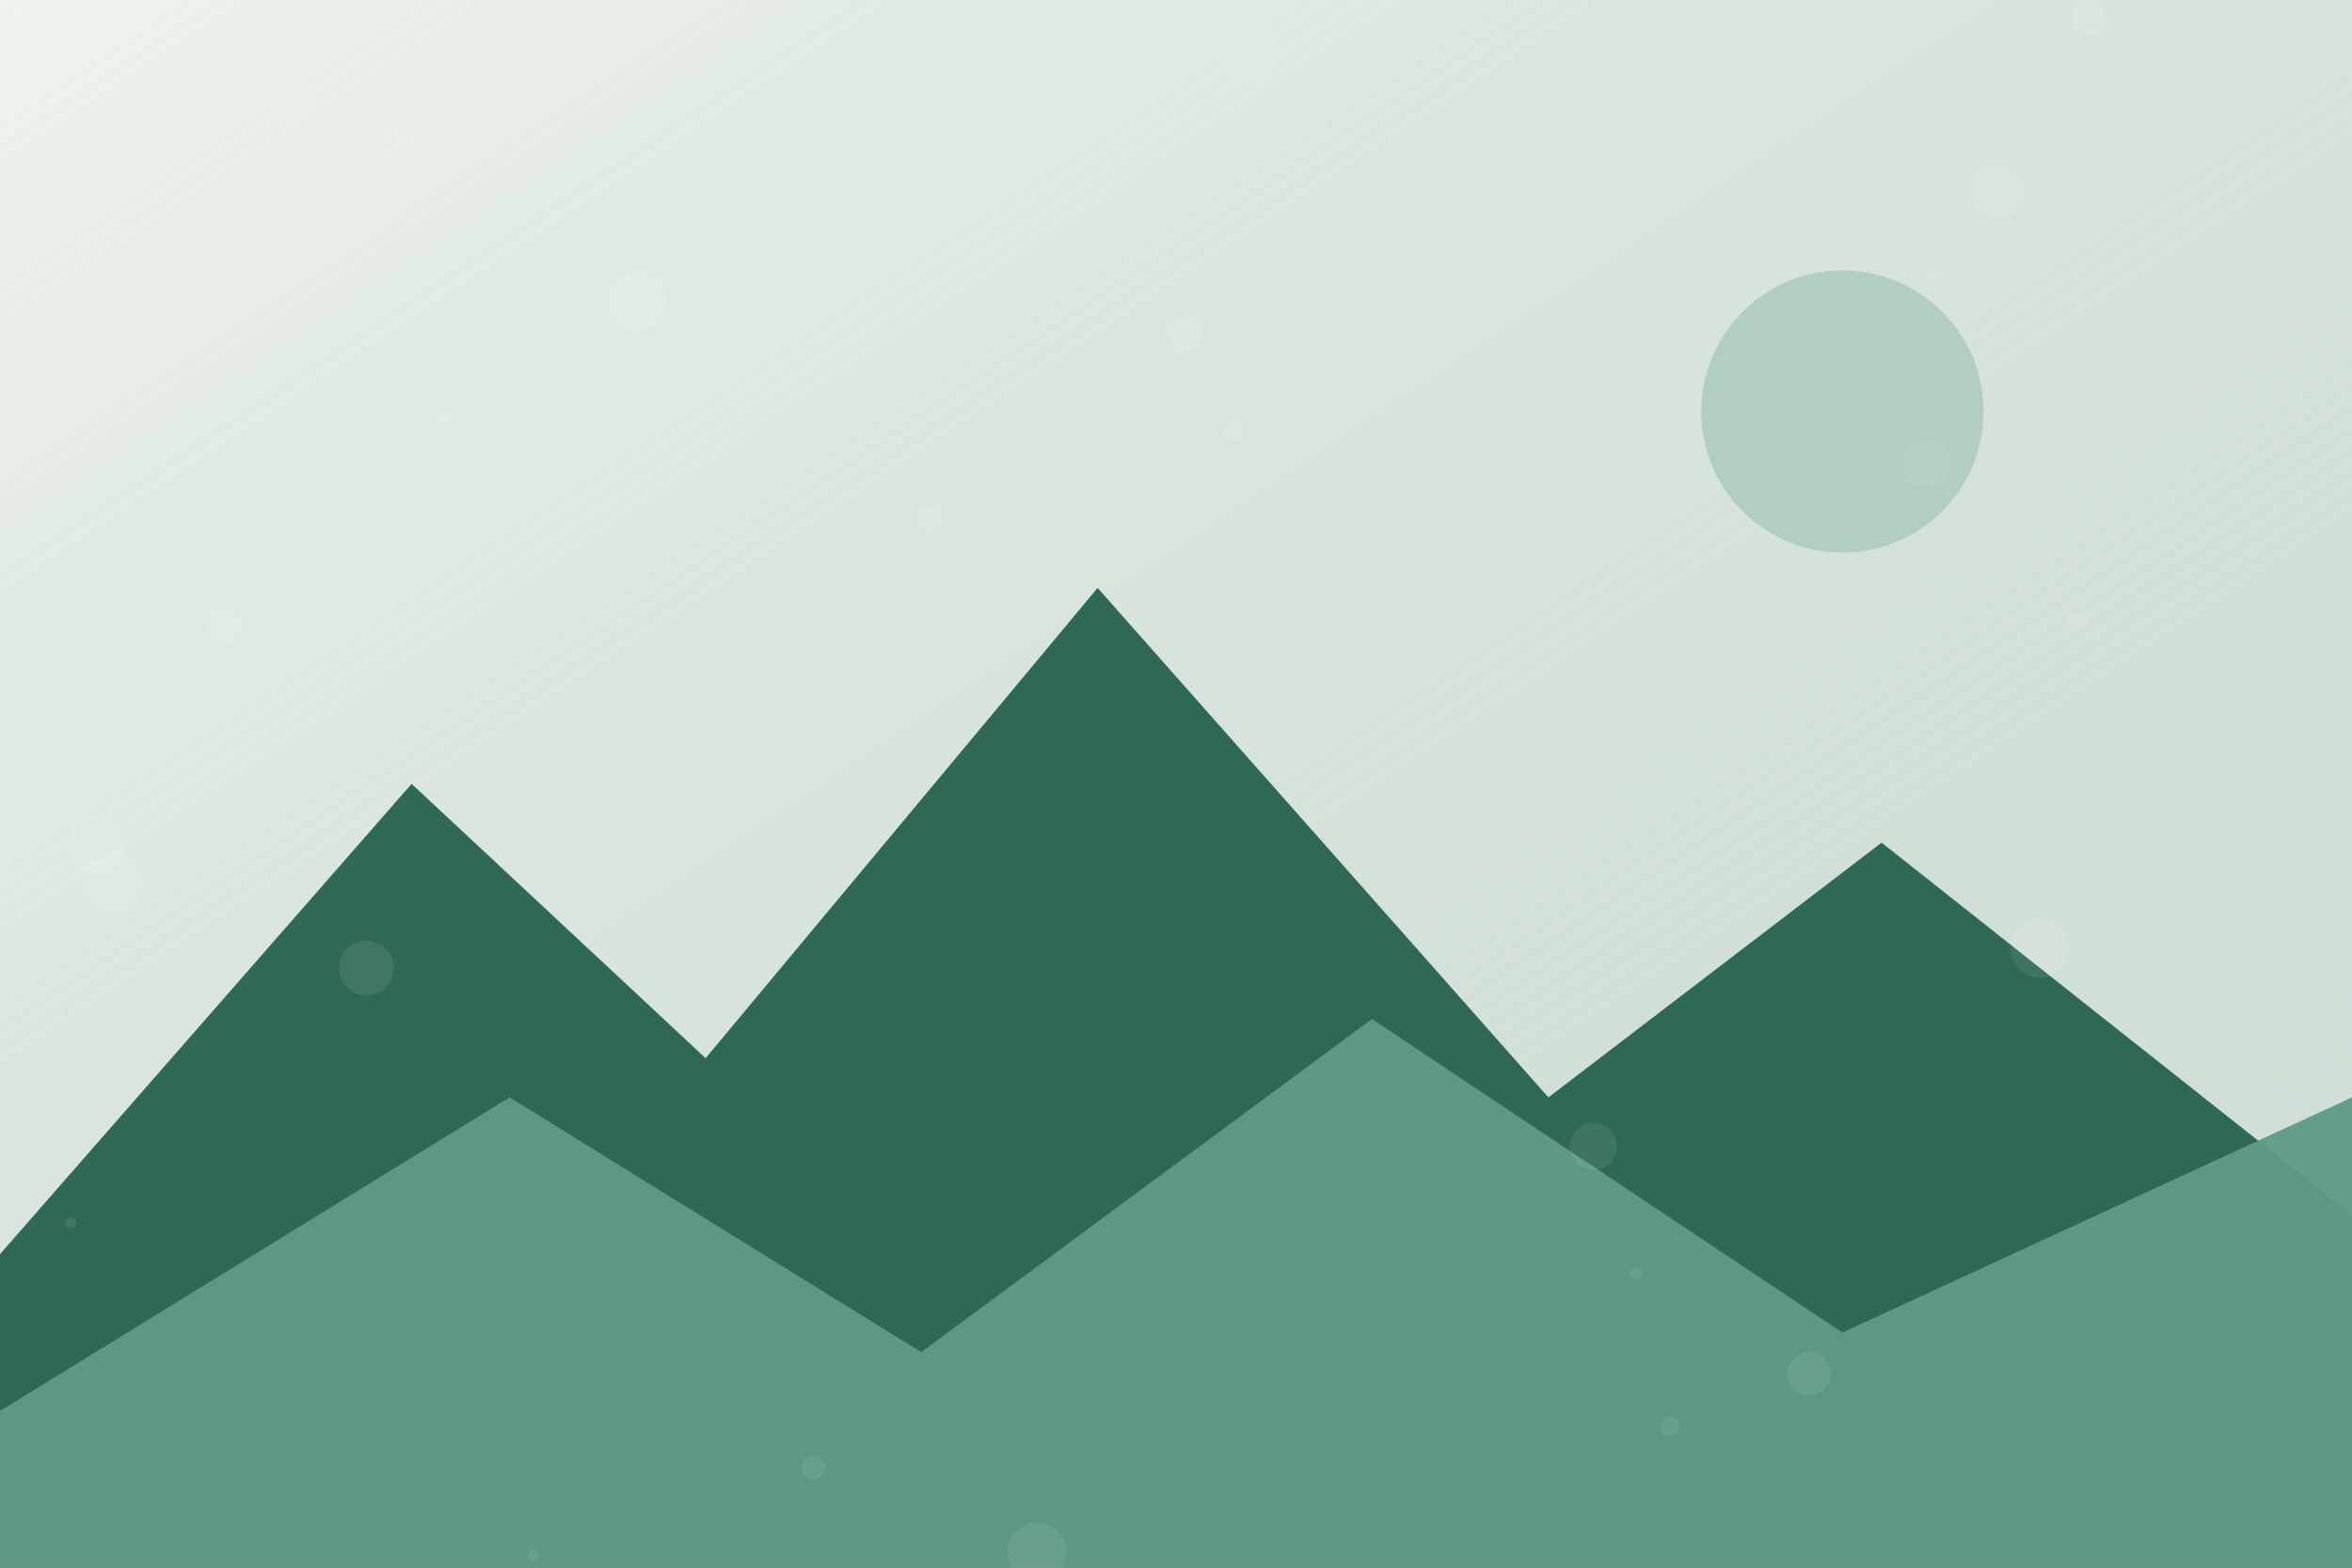
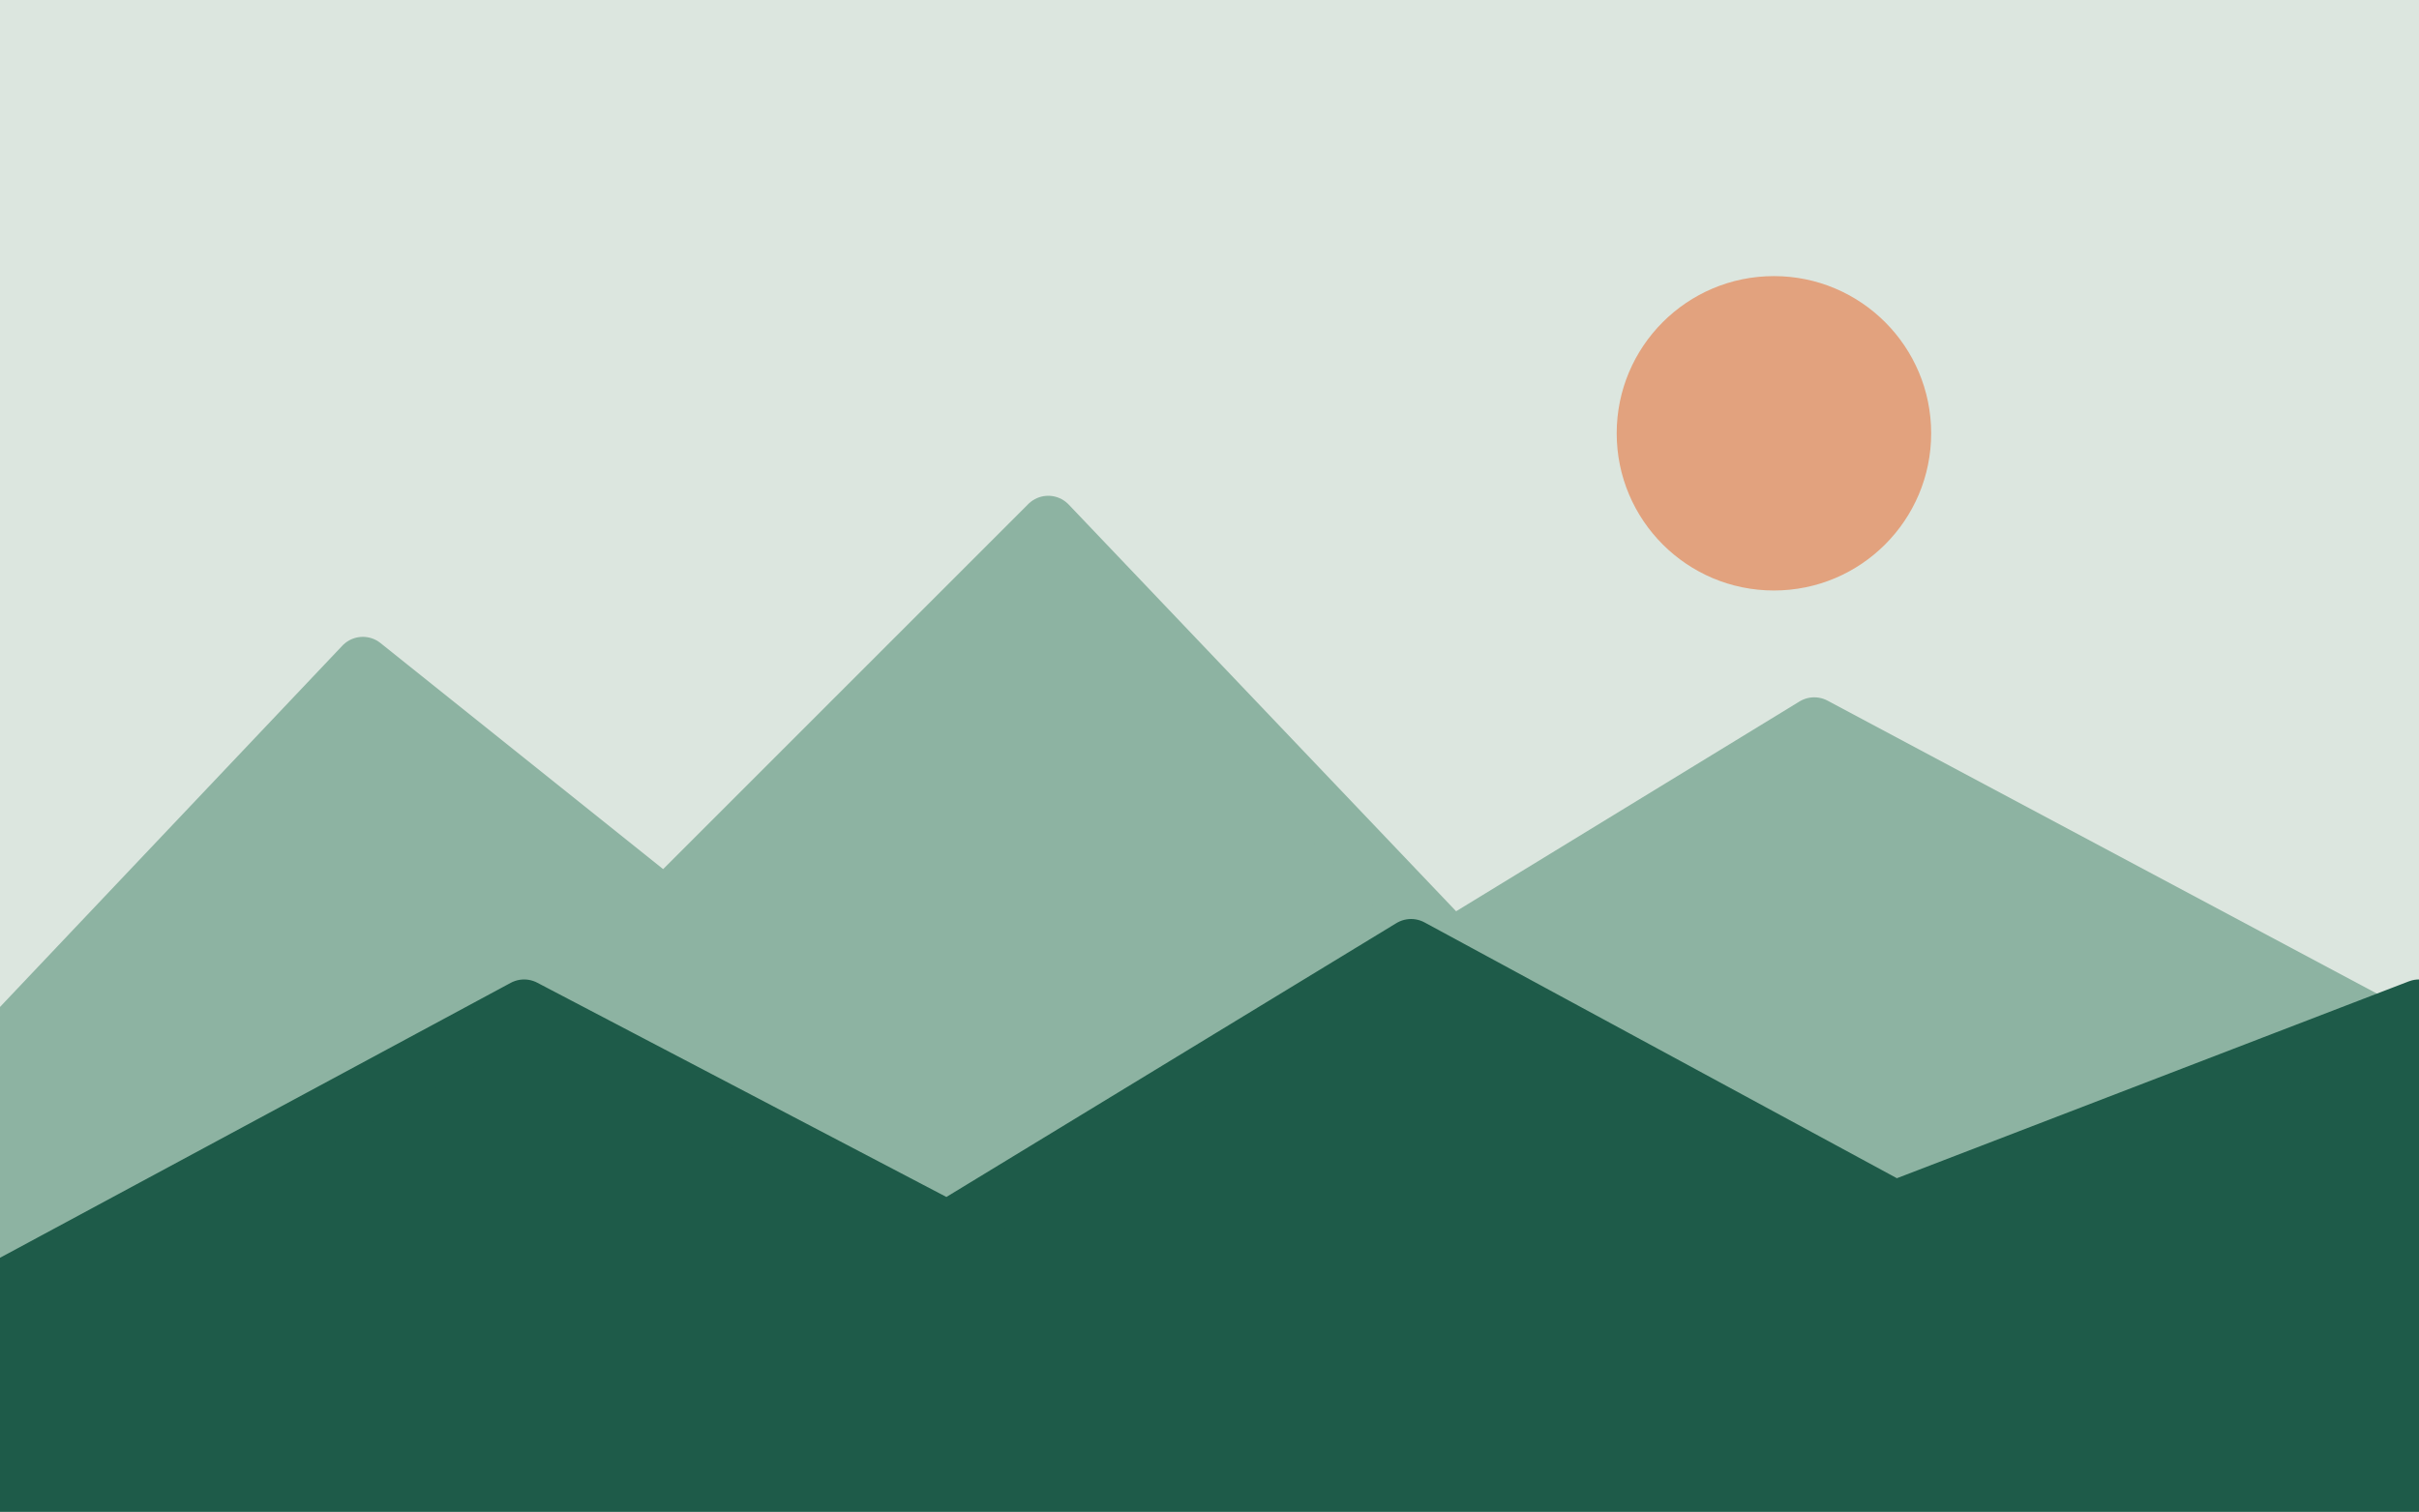
- <svg xmlns="http://www.w3.org/2000/svg" viewBox="0 0 1200 800" width="1200" height="800" role="img" aria-hidden="true">
-   <defs>
-     <linearGradient id="g" x1="0" y1="0" x2="1" y2="1">
-       <stop offset="0" stop-color="#eef3ec" />
-       <stop offset="1" stop-color="#a9c9b8" stop-opacity="0.45" />
-     </linearGradient>
-   </defs>
-   <rect width="1200" height="800" fill="url(#g)" />
-   <path d="M0 640 L210 400 L360 540 L560 300 L790 560 L960 430 L1200 620 L1200 800 L0 800 Z" fill="#1e5b49" opacity="0.9" />
-   <path d="M0 720 L260 560 L470 690 L700 520 L940 680 L1200 560 L1200 800 L0 800 Z" fill="#5e9a84" opacity="0.95" />
-   <circle cx="940" cy="210" r="72" fill="#a9c9b8" opacity="0.8" />
-   <circle cx="227" cy="213" r="3" fill="#ffffff" opacity="0.08" />
-   <circle cx="923" cy="701" r="11" fill="#ffffff" opacity="0.08" />
-   <circle cx="1060" cy="317" r="5" fill="#ffffff" opacity="0.08" />
-   <circle cx="114" cy="319" r="9" fill="#ffffff" opacity="0.08" />
-   <circle cx="637" cy="27" r="15" fill="#ffffff" opacity="0.08" />
-   <circle cx="629" cy="220" r="5" fill="#ffffff" opacity="0.08" />
-   <circle cx="605" cy="171" r="8" fill="#ffffff" opacity="0.08" />
-   <circle cx="529" cy="792" r="15" fill="#ffffff" opacity="0.08" />
-   <circle cx="983" cy="237" r="12" fill="#ffffff" opacity="0.08" />
-   <circle cx="272" cy="794" r="3" fill="#ffffff" opacity="0.08" />
-   <circle cx="36" cy="624" r="3" fill="#ffffff" opacity="0.08" />
-   <circle cx="149" cy="51" r="12" fill="#ffffff" opacity="0.08" />
-   <circle cx="1041" cy="484" r="15" fill="#ffffff" opacity="0.08" />
-   <circle cx="415" cy="749" r="6" fill="#ffffff" opacity="0.08" />
-   <circle cx="1019" cy="98" r="14" fill="#ffffff" opacity="0.08" />
-   <circle cx="852" cy="728" r="5" fill="#ffffff" opacity="0.08" />
-   <circle cx="474" cy="264" r="6" fill="#ffffff" opacity="0.08" />
-   <circle cx="835" cy="650" r="3" fill="#ffffff" opacity="0.08" />
-   <circle cx="987" cy="142" r="4" fill="#ffffff" opacity="0.08" />
-   <circle cx="58" cy="451" r="15" fill="#ffffff" opacity="0.08" />
-   <circle cx="204" cy="73" r="11" fill="#ffffff" opacity="0.08" />
-   <circle cx="49" cy="432" r="15" fill="#ffffff" opacity="0.08" />
-   <circle cx="187" cy="494" r="14" fill="#ffffff" opacity="0.08" />
-   <circle cx="325" cy="154" r="15" fill="#ffffff" opacity="0.08" />
-   <circle cx="1066" cy="9" r="9" fill="#ffffff" opacity="0.08" />
-   <circle cx="813" cy="585" r="12" fill="#ffffff" opacity="0.08" />
+ <svg xmlns="http://www.w3.org/2000/svg" viewBox="0 0 1200 750" width="1200" height="750" preserveAspectRatio="xMidYMid slice" aria-hidden="true">
+   <rect width="1200" height="750" fill="#DCE6DF" />
+   <circle cx="880" cy="215" r="78" fill="#E2A27E" />
+   <path d="M0 520L180 330L330 450L520 260L720 470L900 360L1200 520V750H0z" fill="#8DB3A2" stroke="#8DB3A2" stroke-width="28" stroke-linejoin="round" />
+   <path d="M0 640L260 500L470 610L700 470L940 600L1200 500V750H0z" fill="#1E5B49" stroke="#1E5B49" stroke-width="28" stroke-linejoin="round" />
</svg>
